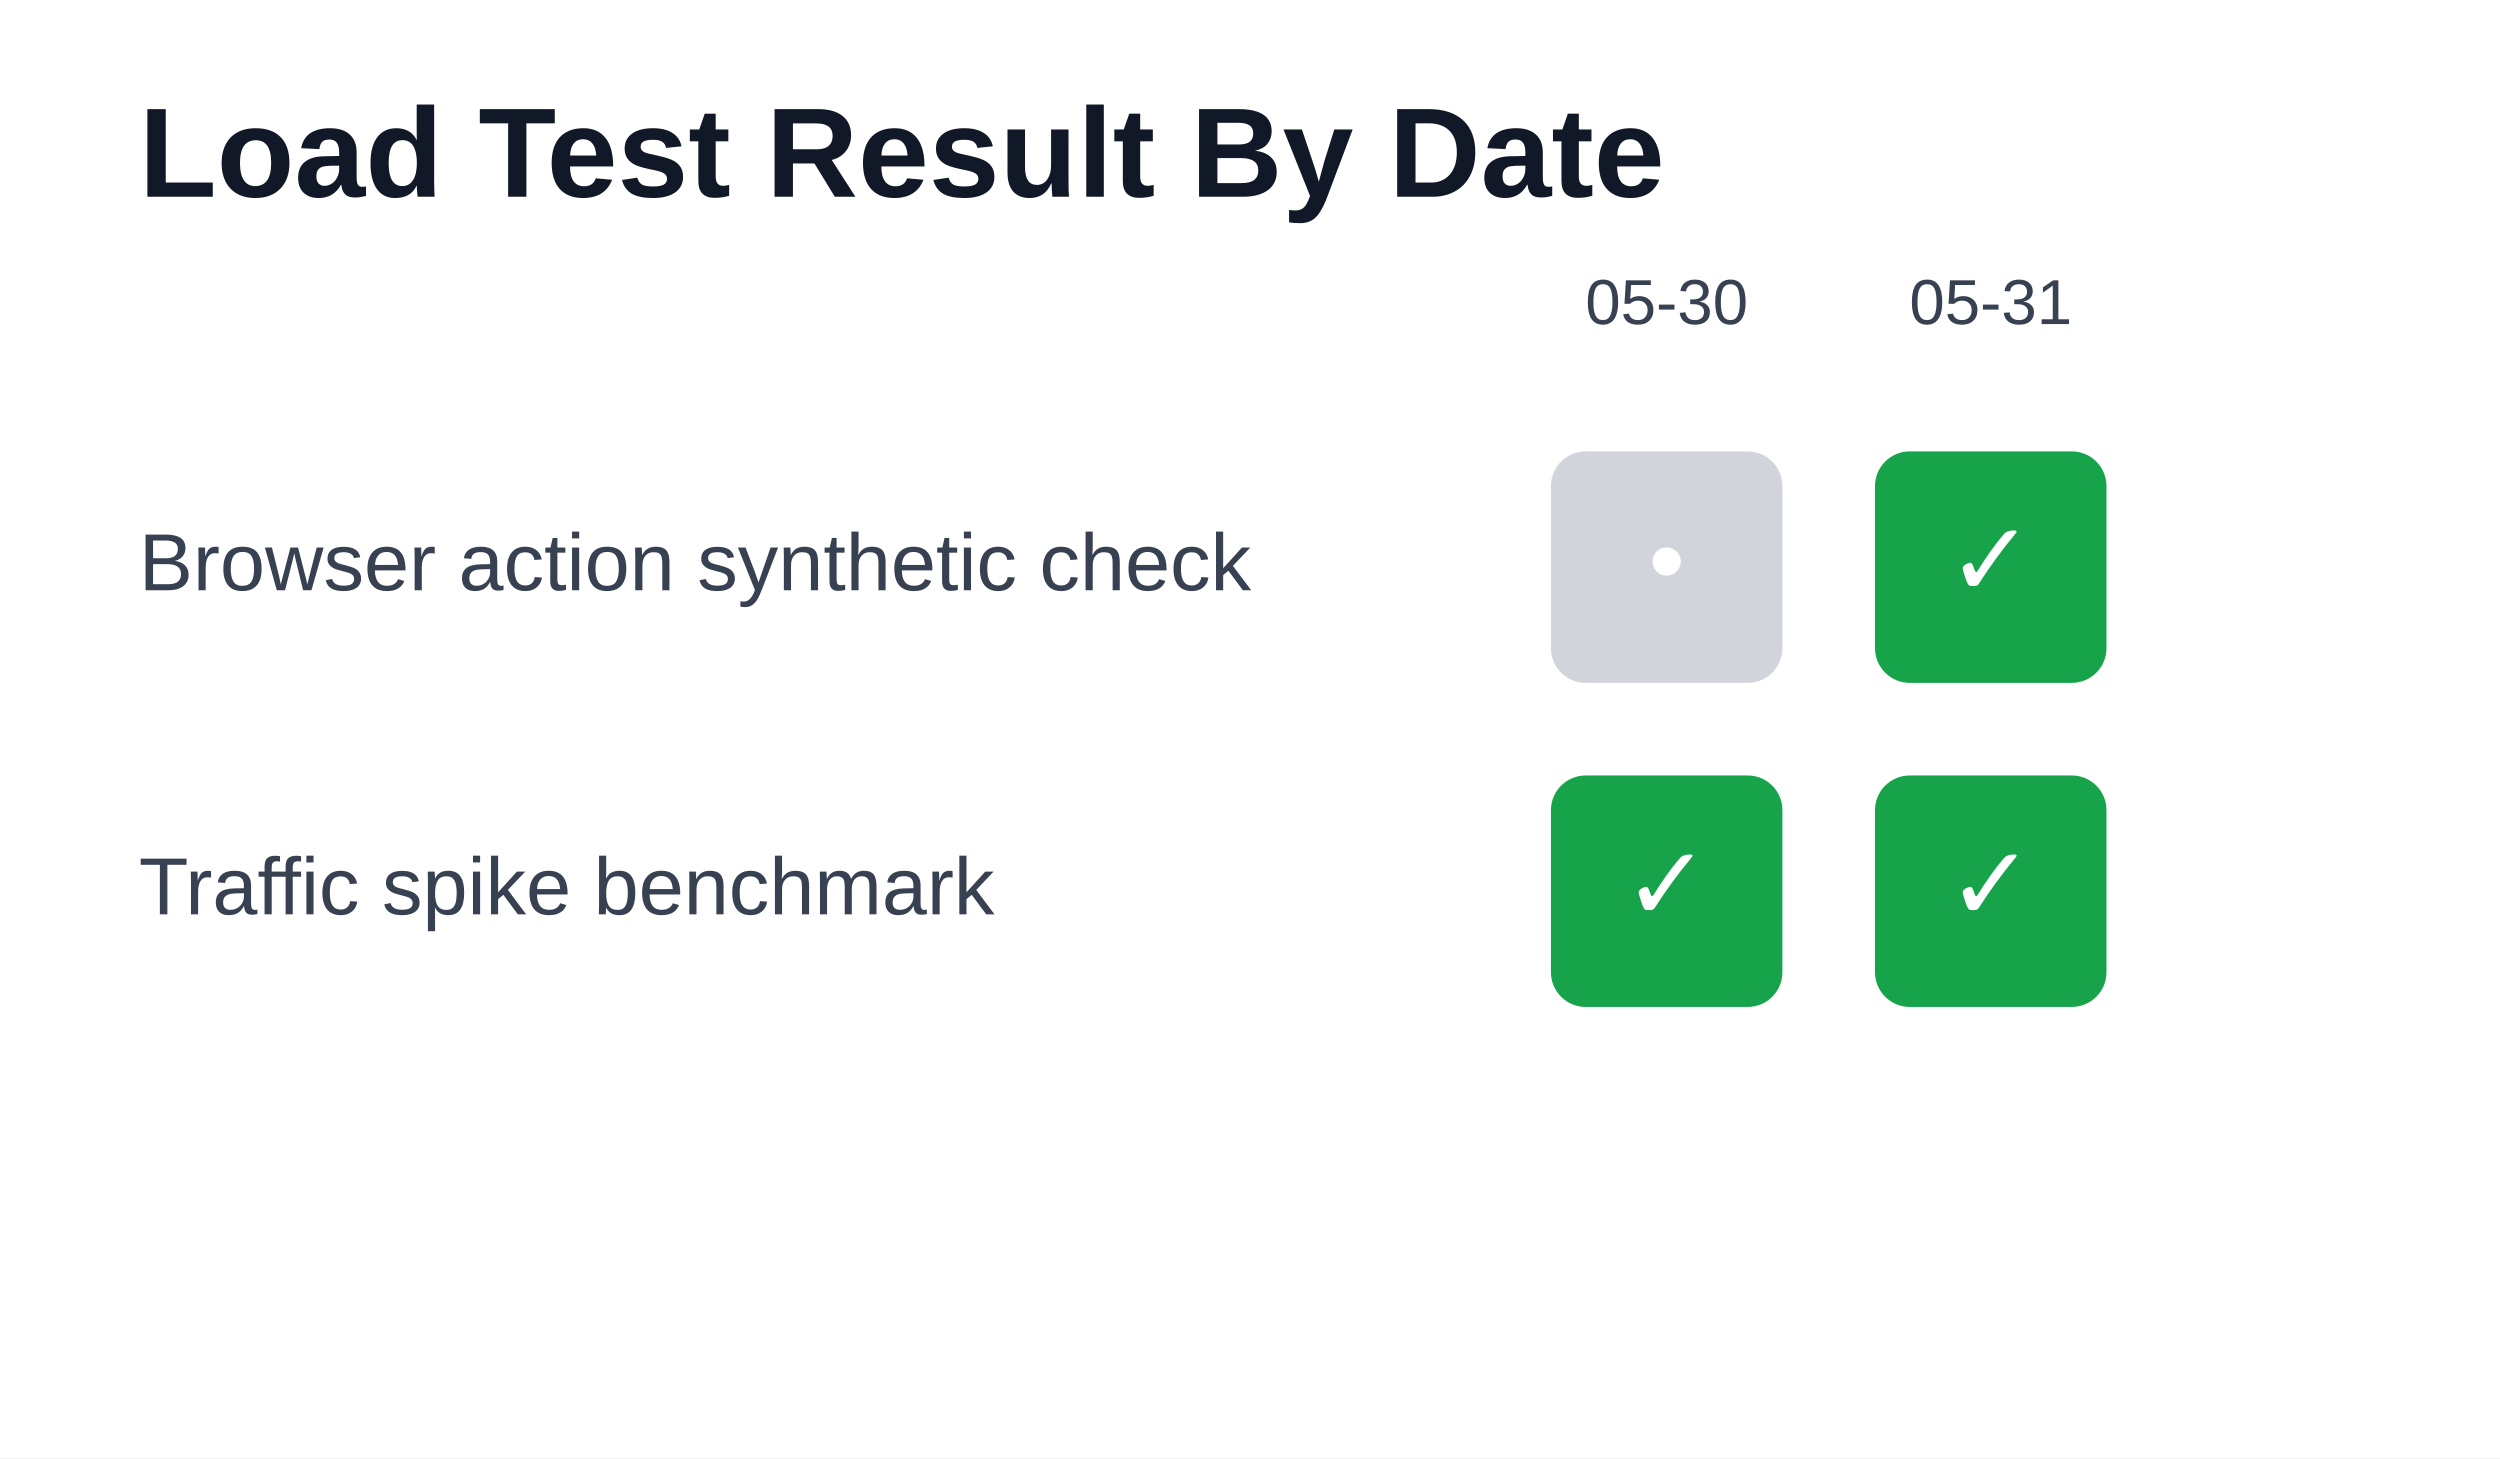
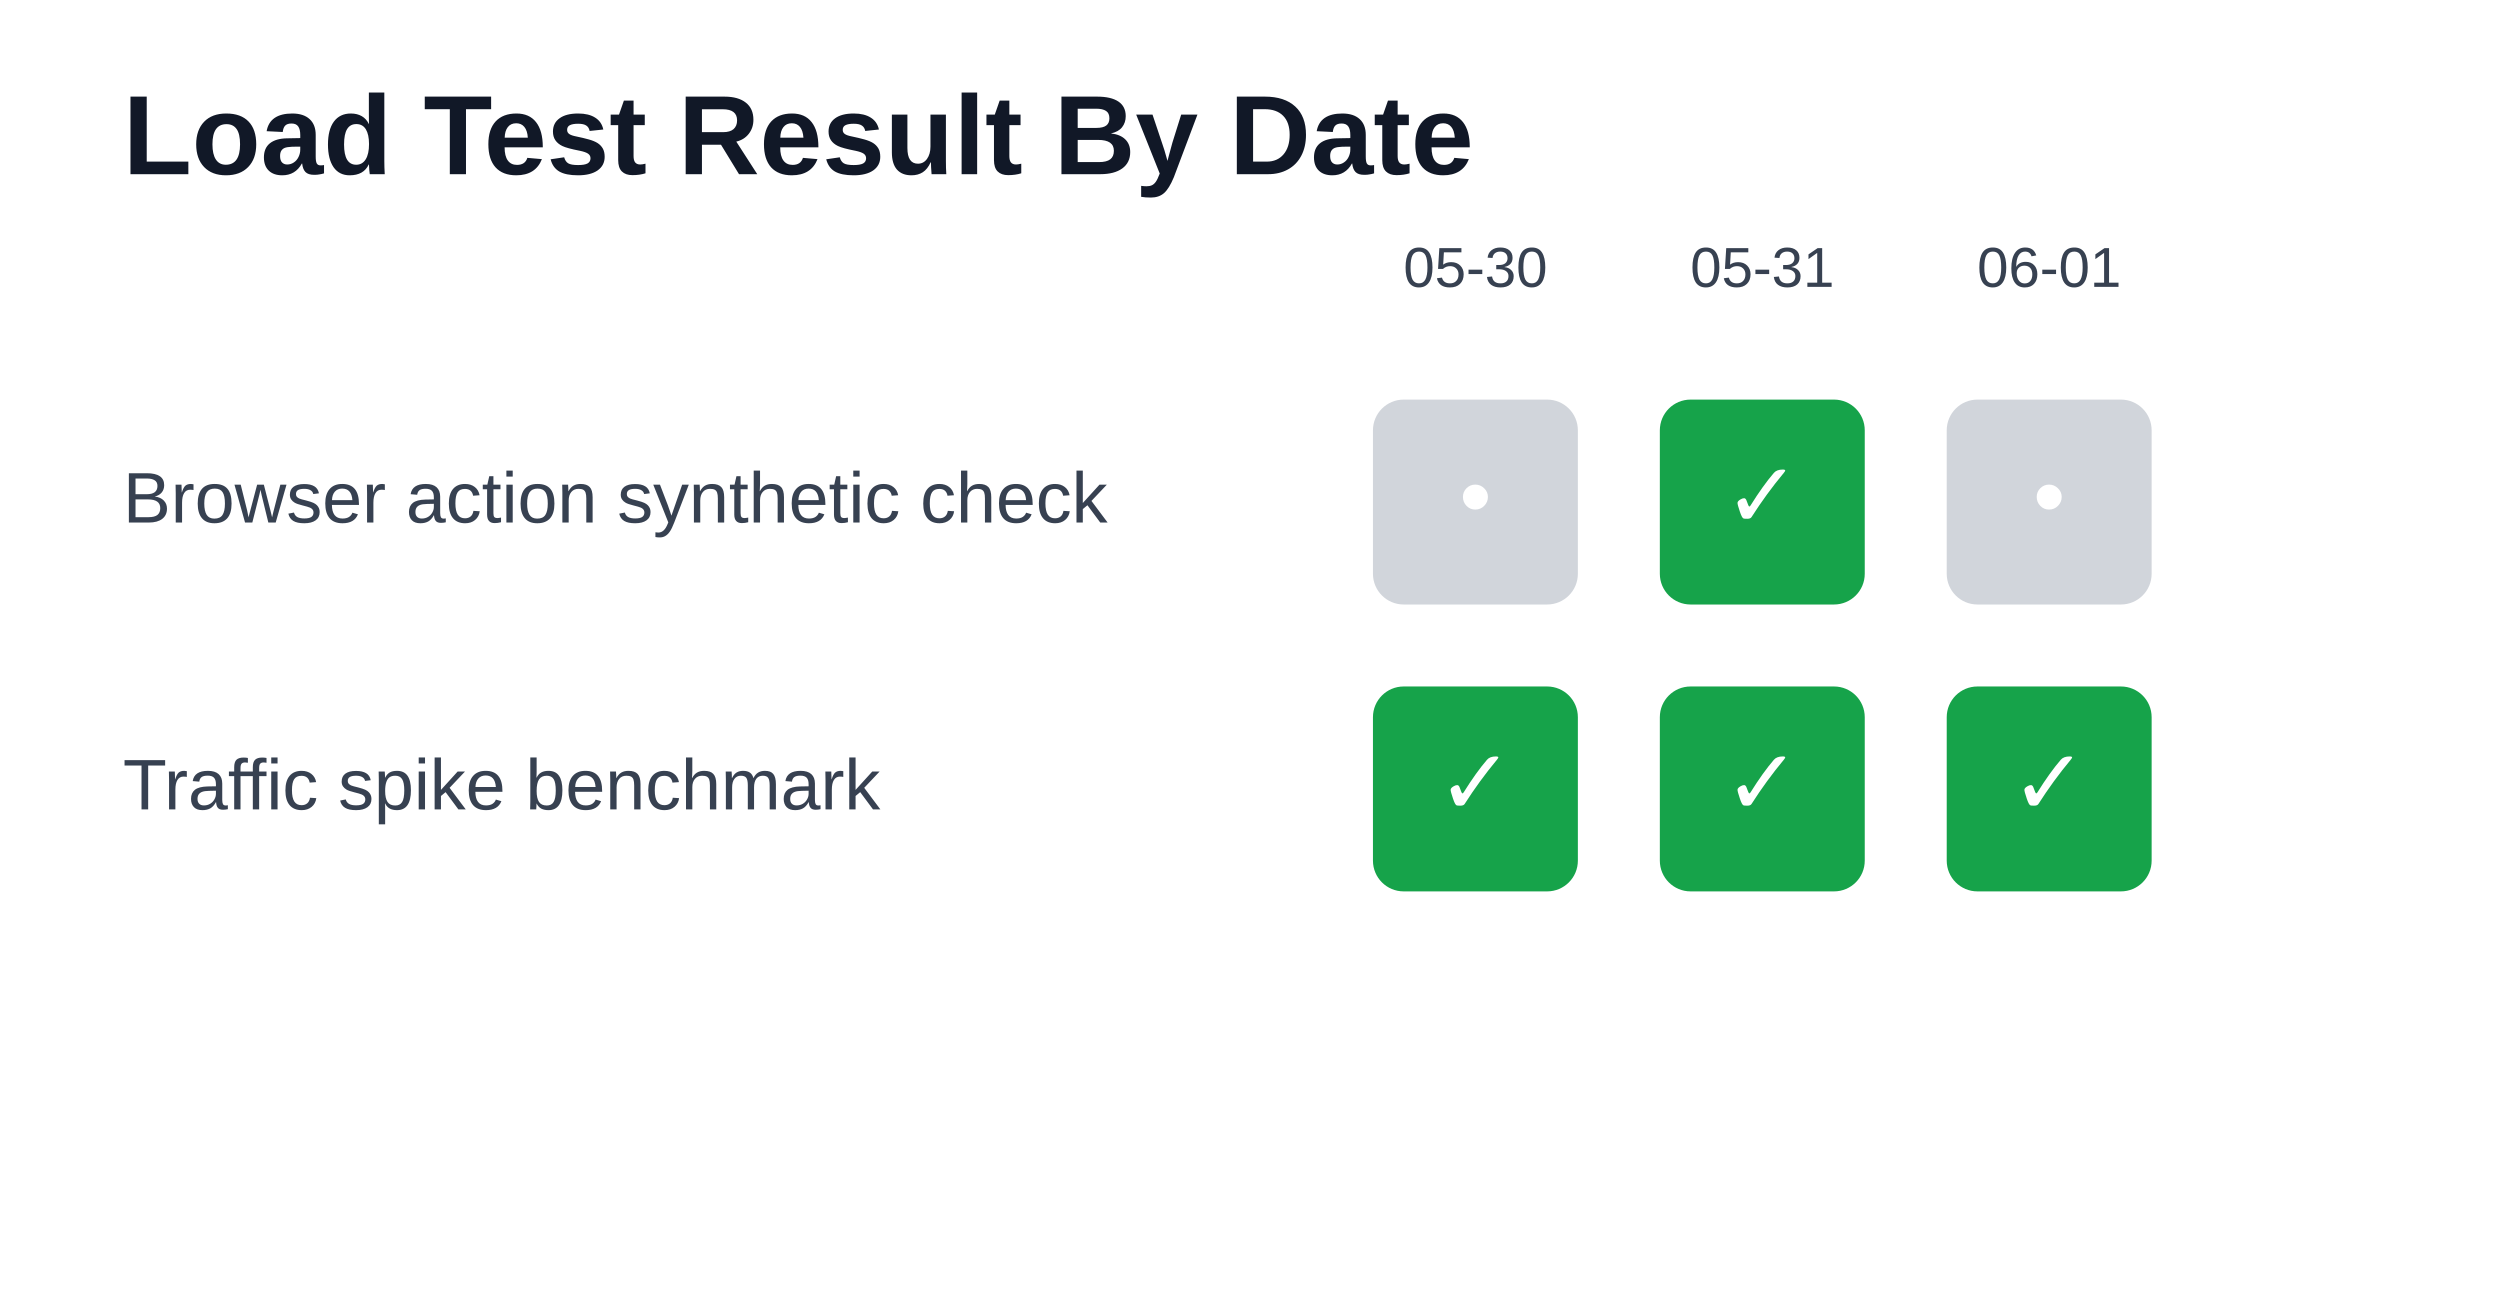
- <svg xmlns="http://www.w3.org/2000/svg" width="432" height="252" viewBox="0 0 432 252" role="img" aria-label="Load test result heatmap">
+ <svg xmlns="http://www.w3.org/2000/svg" width="488" height="252" viewBox="0 0 488 252" role="img" aria-label="Load test result heatmap">
  <rect width="100%" height="100%" fill="#ffffff" />
  <text x="24" y="34" font-family="Arial, sans-serif" font-size="22" font-weight="700" fill="#111827">Load Test Result By Date</text>
  <text x="288" y="56" text-anchor="middle" font-family="Arial, sans-serif" font-size="11" fill="#374151">05-30</text>
  <text x="344" y="56" text-anchor="middle" font-family="Arial, sans-serif" font-size="11" fill="#374151">05-31</text>
+   <text x="400" y="56" text-anchor="middle" font-family="Arial, sans-serif" font-size="11" fill="#374151">06-01</text>
  <text x="24" y="102" font-family="Arial, sans-serif" font-size="14" fill="#374151">Browser action synthetic check</text>
  <rect x="268" y="78" width="40" height="40" rx="6" fill="#d1d5db" />
  <text x="288" y="103" text-anchor="middle" font-family="Arial, sans-serif" font-size="18" fill="#ffffff">•</text>
  <rect x="324" y="78" width="40" height="40" rx="6" fill="#16a34a" />
  <text x="344" y="103" text-anchor="middle" font-family="Arial, sans-serif" font-size="18" fill="#ffffff">✓</text>
+   <rect x="380" y="78" width="40" height="40" rx="6" fill="#d1d5db" />
+   <text x="400" y="103" text-anchor="middle" font-family="Arial, sans-serif" font-size="18" fill="#ffffff">•</text>
  <text x="24" y="158" font-family="Arial, sans-serif" font-size="14" fill="#374151">Traffic spike benchmark</text>
  <rect x="268" y="134" width="40" height="40" rx="6" fill="#16a34a" />
  <text x="288" y="159" text-anchor="middle" font-family="Arial, sans-serif" font-size="18" fill="#ffffff">✓</text>
  <rect x="324" y="134" width="40" height="40" rx="6" fill="#16a34a" />
  <text x="344" y="159" text-anchor="middle" font-family="Arial, sans-serif" font-size="18" fill="#ffffff">✓</text>
+   <rect x="380" y="134" width="40" height="40" rx="6" fill="#16a34a" />
+   <text x="400" y="159" text-anchor="middle" font-family="Arial, sans-serif" font-size="18" fill="#ffffff">✓</text>
</svg>
